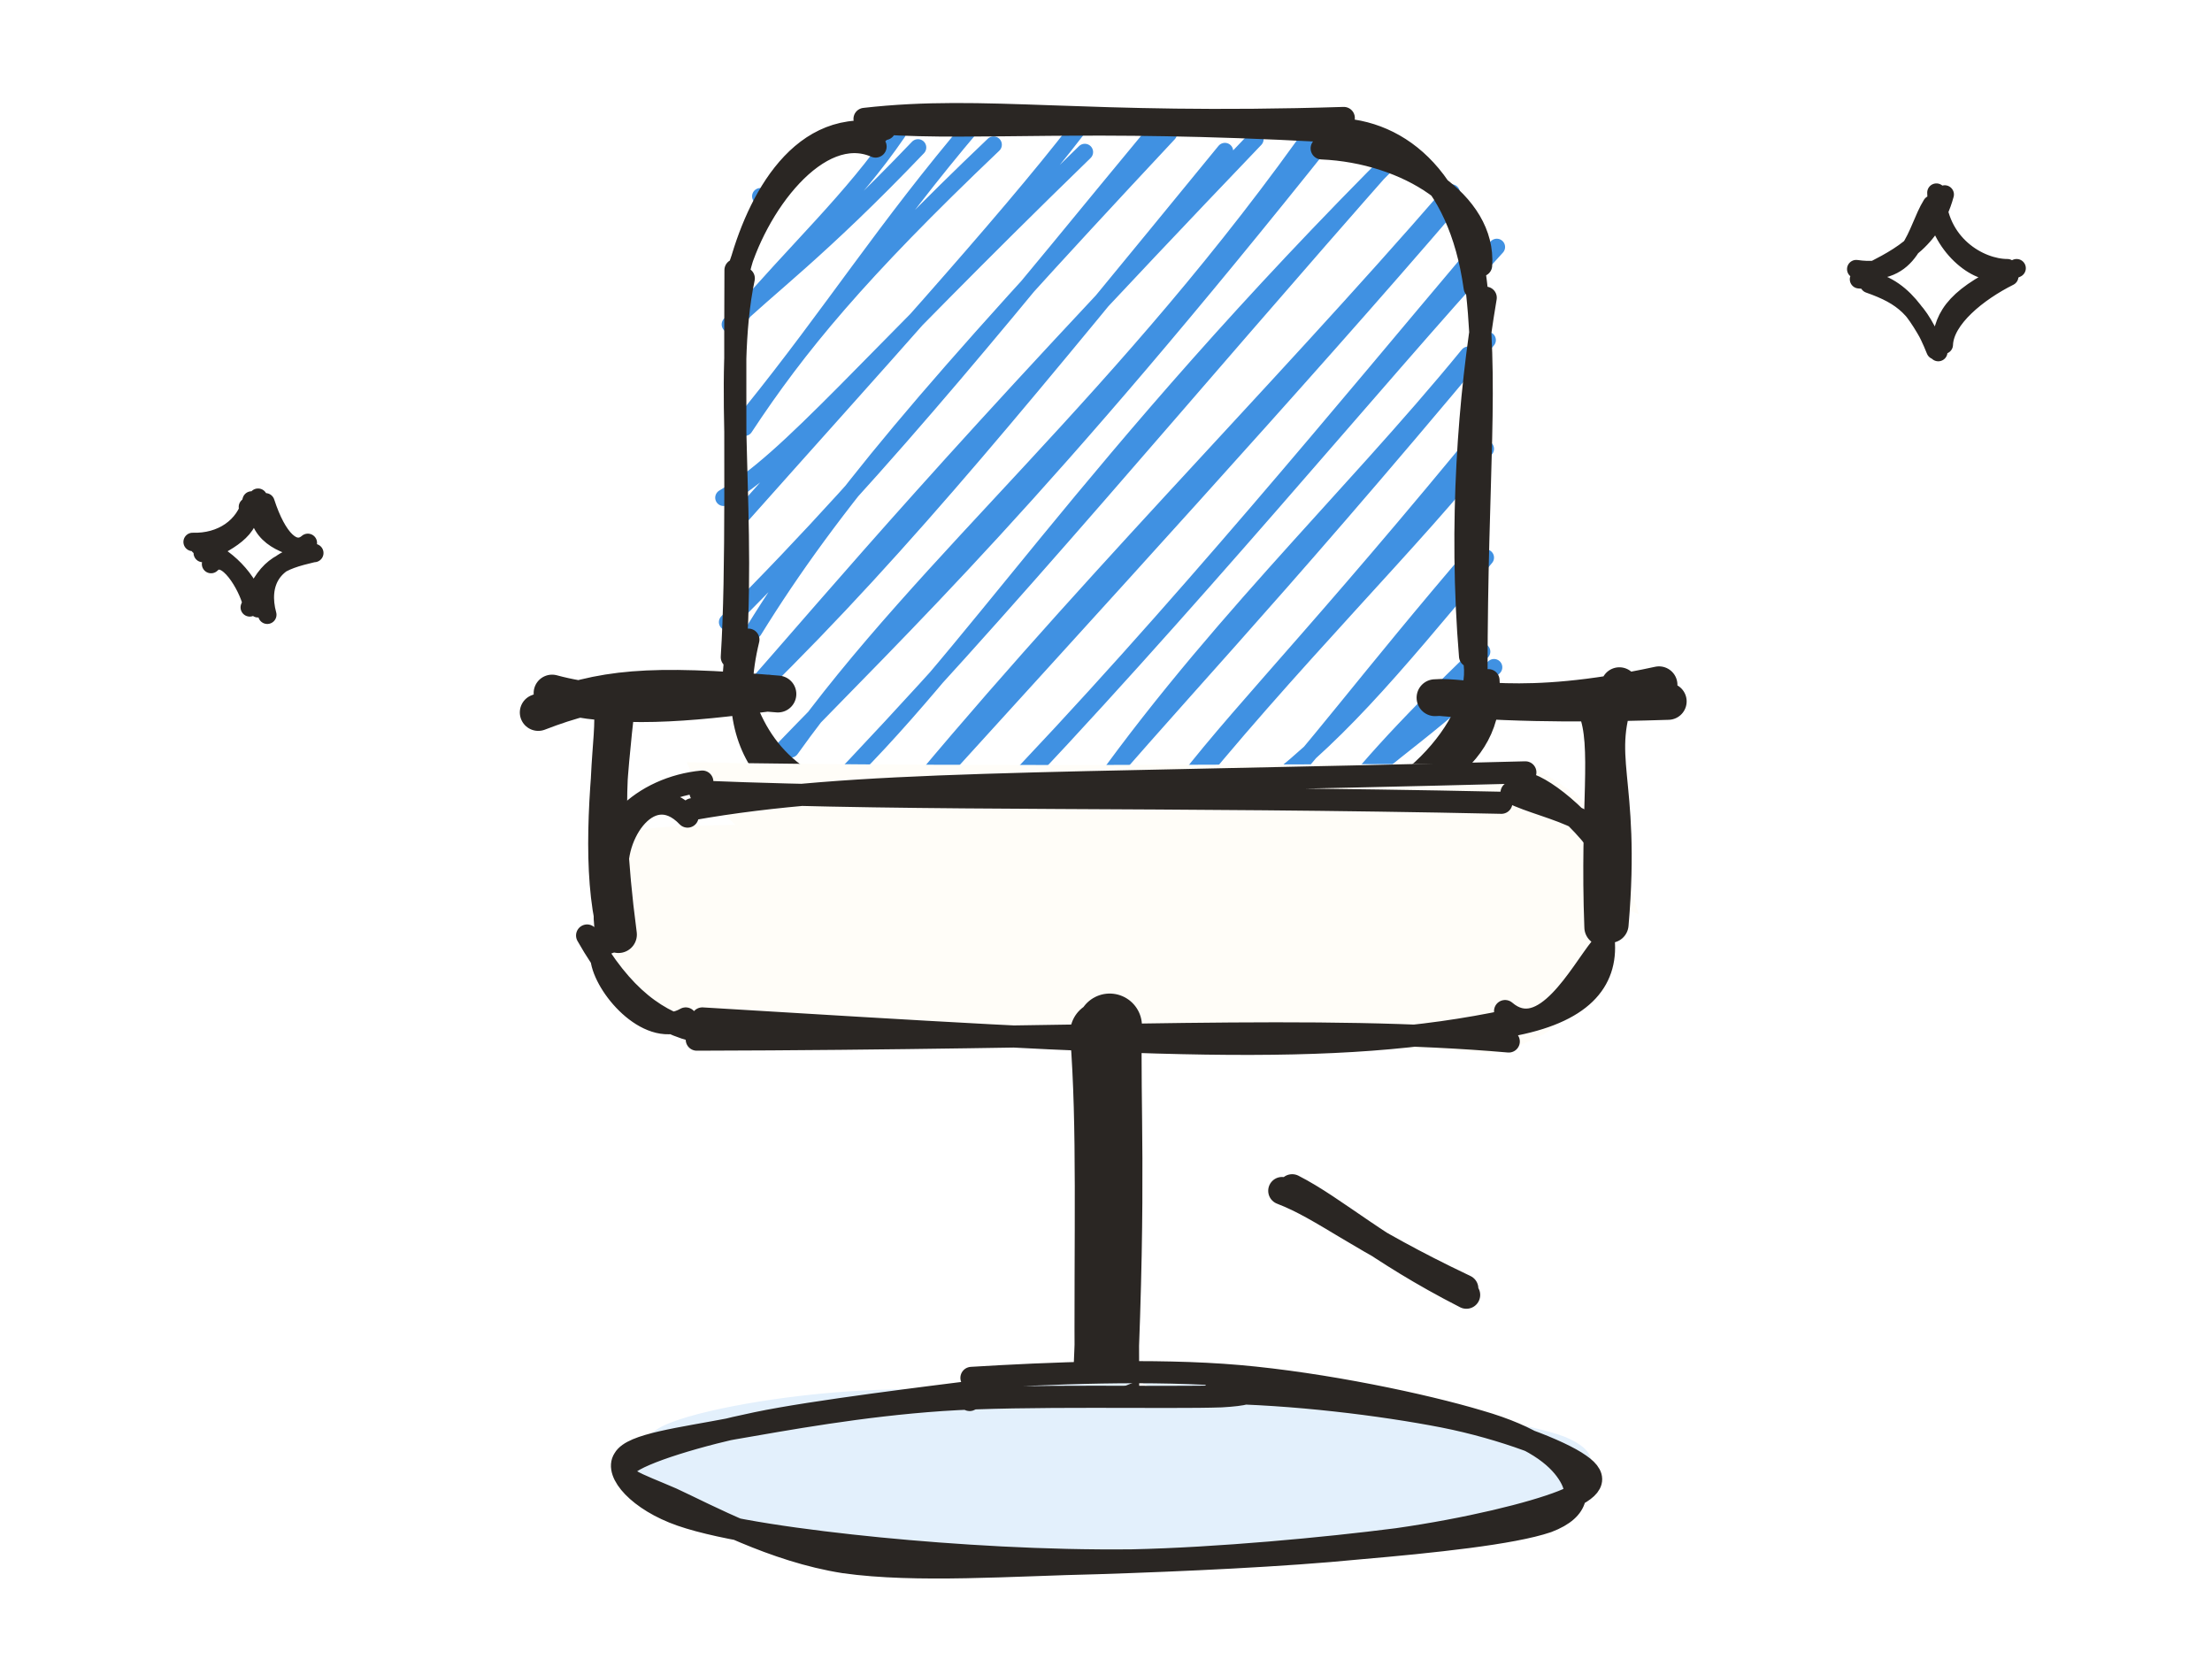
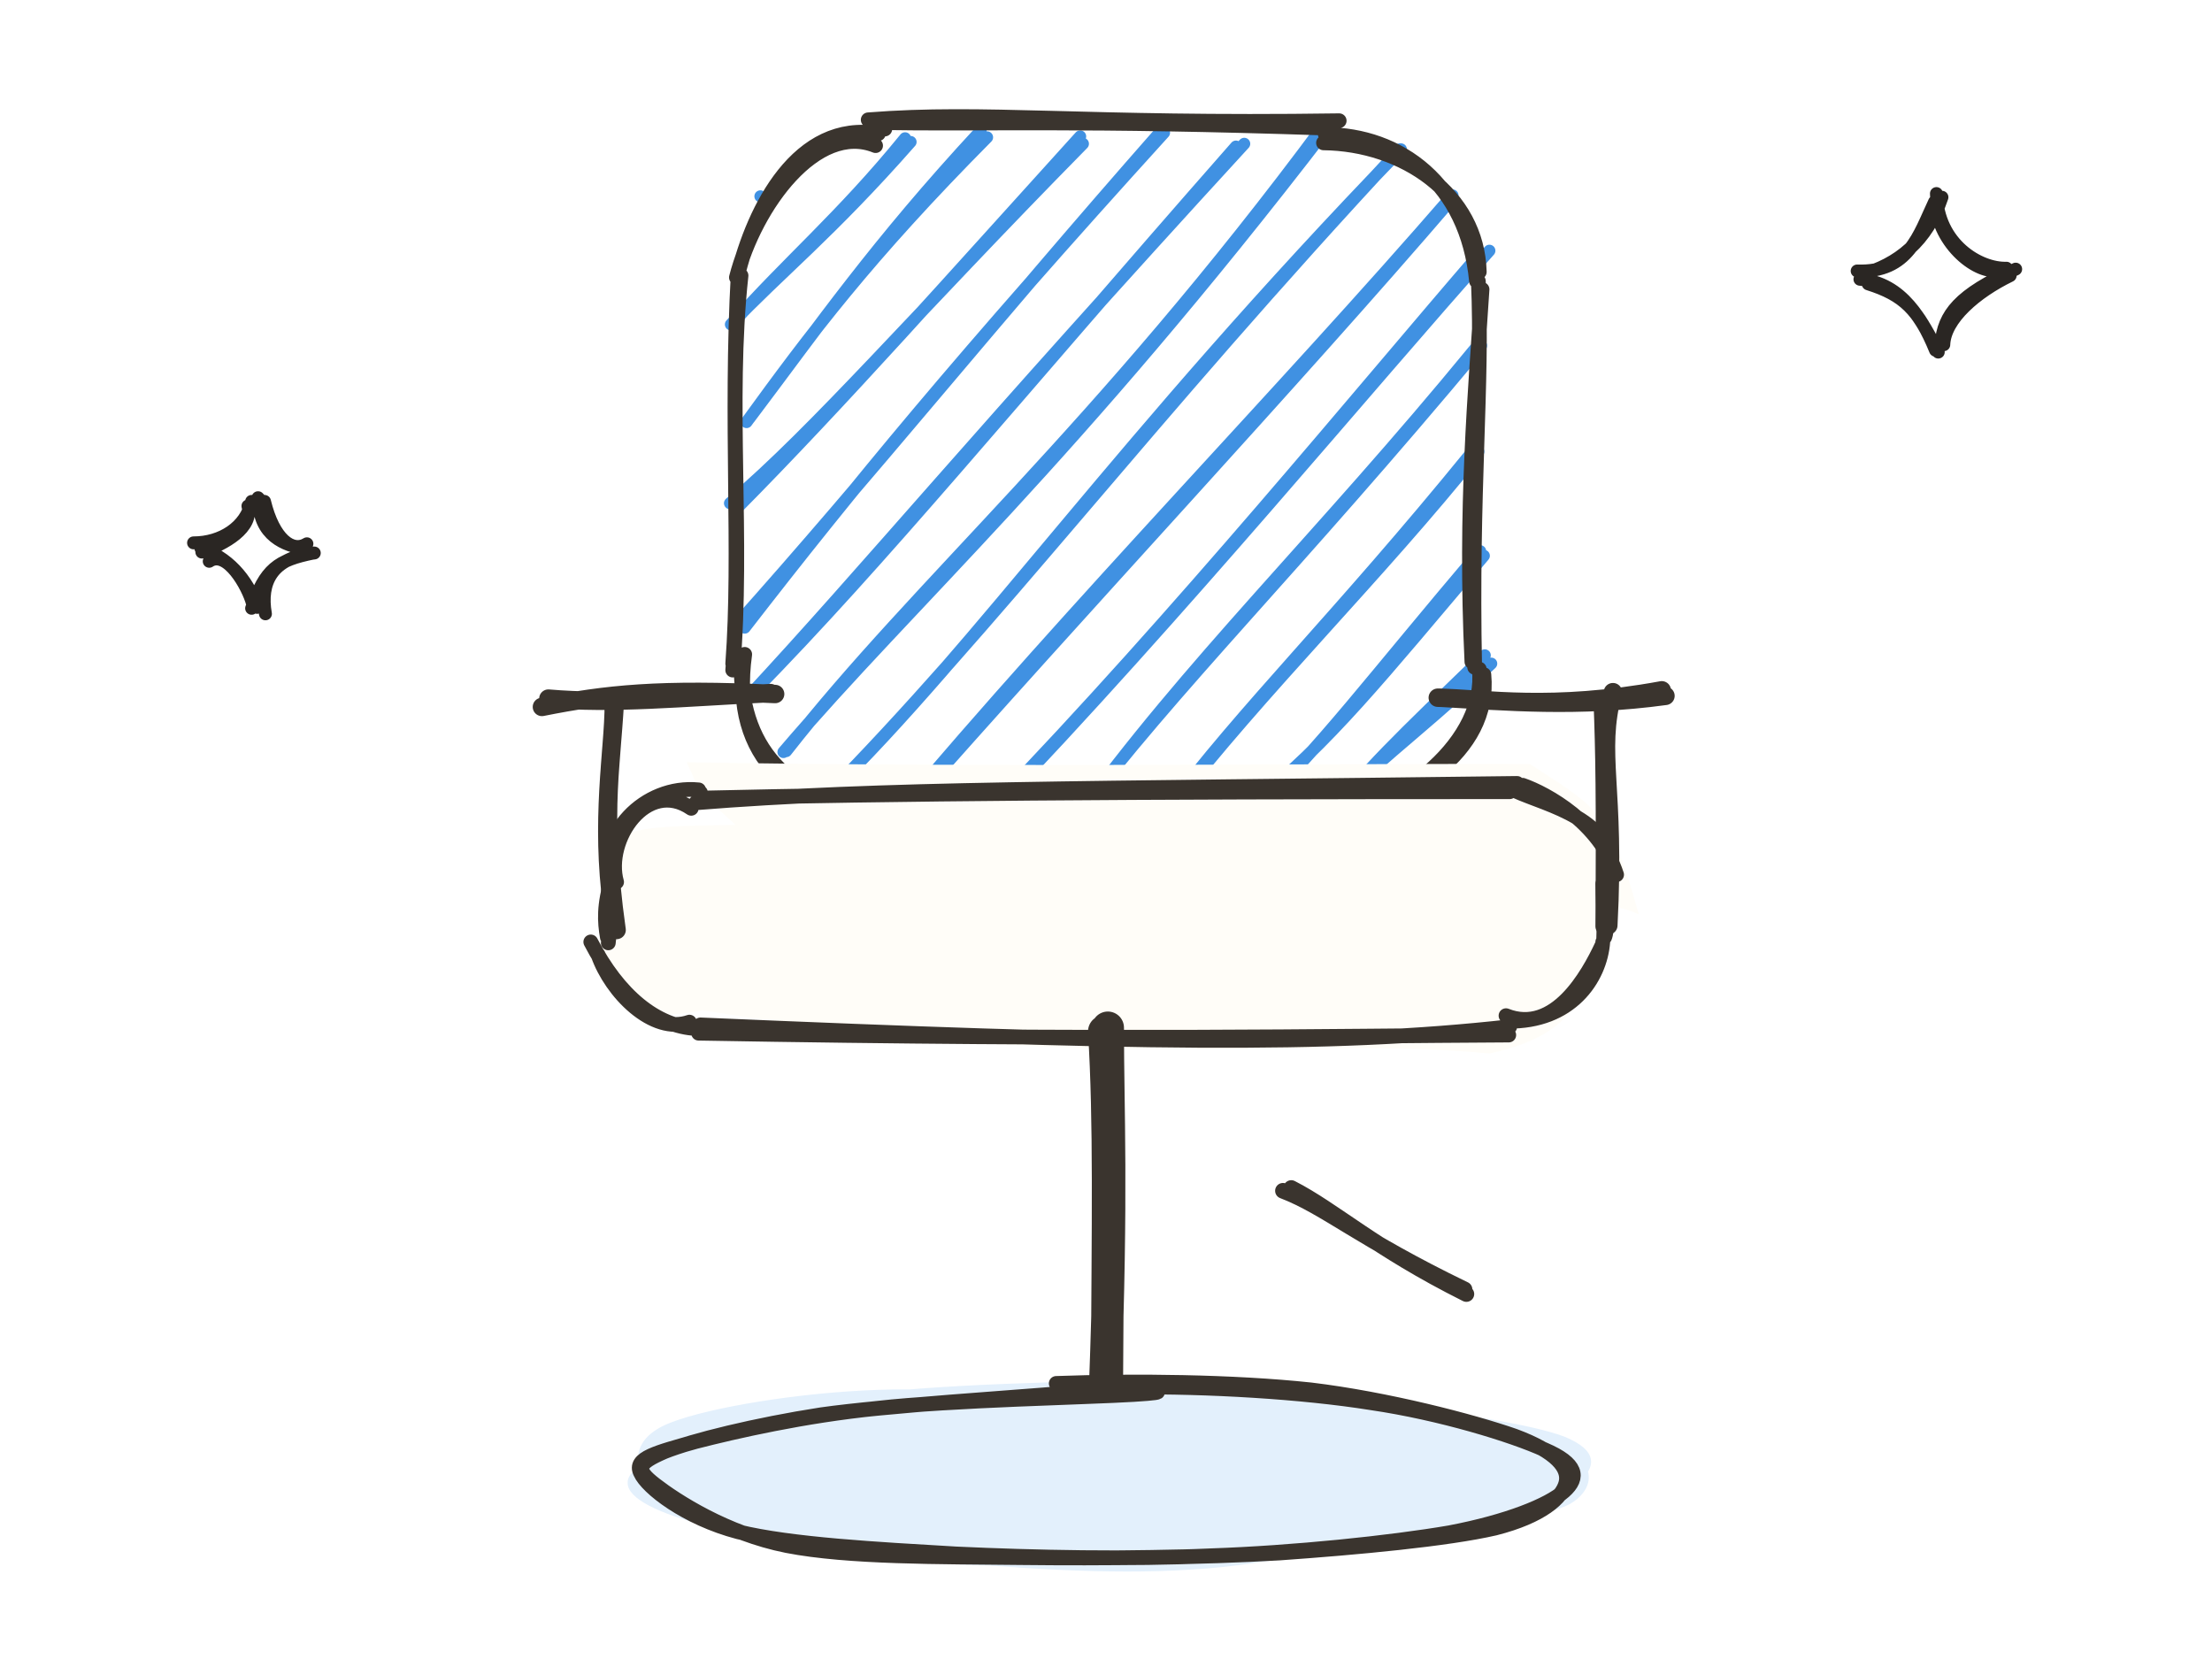
<svg xmlns="http://www.w3.org/2000/svg" viewBox="0 0 240 180" fill="none" stroke-linecap="round" stroke-linejoin="round">
-   <path d="M82.5 21.3 C82.5 21.3, 82.5 21.3, 82.5 21.3 M82.5 21.3 C82.5 21.3, 82.5 21.3, 82.5 21.3 M79.2 35.2 C83.3 31.2, 88.9 27.2, 99.6 16 M79.5 35.2 C86.6 26.9, 92.4 21.7, 97.4 14.4 M81.5 44.8 C90.3 33.9, 96 24.8, 105.7 13.4 M80.8 46.4 C86.6 37.6, 93.2 29.6, 107.8 15.7 M78.5 54 C85.7 49.8, 93.5 40, 117.7 16.5 M80.6 55.8 C94.2 40.5, 109 24.3, 117 13.9 M81.8 68.4 C90.2 54.8, 100.8 42.3, 126.8 14.5 M78.9 67.5 C96.5 50, 111.3 31.2, 125.5 14.1 M82.3 74.6 C98.3 58.9, 112 41.9, 132.9 16.4 M80.3 76.4 C92 63.1, 102.7 50.1, 136.2 15.1 M85.8 81.3 C100.5 60.7, 122.1 43.4, 143.4 13 M84.5 81.8 C98.2 67.6, 113 53.7, 144.3 14.4 M89.8 86.2 C104.8 72.2, 117.9 50.3, 152.1 16.2 M89.1 86.9 C109.3 65.9, 128.2 42.9, 151.8 16.2 M96.4 89.3 C116.5 64.7, 138 43.4, 157.5 20.9 M98 88.4 C118.9 65.4, 140.8 41.5, 157.7 21.8 M107.2 88.6 C128.6 66.3, 149.4 41, 162.4 26.8 M107.9 87.2 C127.3 67.1, 147.1 42.9, 159.7 28 M116.9 89 C130.3 69.3, 146.4 54.3, 159.3 38.5 M116.1 89.2 C126.3 76.9, 136.9 66.3, 161.4 36.9 M126.2 88.2 C132.4 79.4, 140.2 72, 158.8 49.5 M127.4 87.5 C139.3 72.5, 154.6 57.4, 161.2 48.7 M135.8 86.8 C144.8 80.2, 150.5 73.3, 161.2 60.5 M136.5 88 C142.3 82, 148.2 73.8, 160.4 59.6 M145 88 C148.4 82.8, 153.1 81, 162.1 72.4 M143.9 89.1 C147.7 84.1, 151.4 79.8, 160.8 70.7" stroke="#4091e2" stroke-width="1.8" />
-   <path d="M93.8 12.9 C107 11.4, 117.3 13.7, 145.8 12.8 M95.6 13.4 C106.6 14.1, 117.4 12.8, 143.5 14.2 M144 14 C151.4 13.7, 158.3 19, 160 31.2 M143.4 16.1 C152.7 16.5, 161.2 22, 160.7 28.8 M161.2 32.3 C159.4 42.9, 158.3 56.8, 159.5 71.2 M160 29.6 C161.6 41.4, 160.2 51.2, 160.2 73 M160 72 C160.8 78.8, 151.9 88.5, 142 89.3 M161.5 73.8 C162.3 83.3, 153 86.1, 145.2 89.8 M141.8 88.7 C130.8 87.9, 112.8 89.2, 96.3 89 M142.9 86.9 C125.2 88.6, 105.5 88.3, 94.9 87 M96 88 C85.4 85.7, 81.9 80.9, 80 73.9 M97.1 90.1 C86.7 88.8, 77.8 83.4, 81.2 69.4 M79.6 73.4 C81.1 56.5, 78.4 41.1, 80.7 30.2 M79.4 71.3 C80 61.8, 79.7 48.5, 79.8 29.3 M80 30 C81.8 22.6, 86.4 13, 95.3 14.4 M79.9 30.1 C81.9 22.3, 88.8 13.2, 95 15.9 M96 14 C96 14, 96 14, 96 14 M96 14 C96 14, 96 14, 96 14" stroke="#2a2623" stroke-width="2.4" />
+   <path d="M82.5 21.3 C82.5 21.3, 82.5 21.3, 82.5 21.3 M82.5 21.3 C82.5 21.3, 82.5 21.3, 82.5 21.3 M79.3 35.2 C84.5 29.7, 90.1 25.3, 98.8 15.4 M79.4 35.2 C85.4 28.4, 91.2 23.6, 98.2 15 M81.3 45.4 C89 35.2, 95 26.5, 106.4 14.2 M81 45.8 C87.9 36.3, 94.2 27.9, 107.1 14.9 M79.2 54.6 C88.7 46.5, 98.9 34.5, 117.5 15.6 M79.9 55.2 C91.2 43.8, 103.6 29.8, 117.2 14.8 M80.8 68.1 C92.4 53.1, 104.5 38.4, 126.3 14.4 M79.9 67.8 C94.3 51.7, 107.6 35.1, 126 14.2 M81.6 75.2 C96.1 60.4, 108.7 44.8, 134.1 15.9 M81 75.8 C94.2 61.6, 106 47.2, 135 15.6 M85.3 81.5 C99.7 63.1, 118.9 47, 143.7 13.5 M85 81.6 C99 65.2, 116.2 50.1, 144 13.9 M89.6 86.4 C106.4 70, 121.5 47.7, 152 16.2 M89.3 86.7 C107.7 68.1, 124.6 45.5, 151.9 16.2 M96.9 89 C117.2 64.9, 138.8 42.9, 157.6 21.2 M97.5 88.7 C118.2 65.2, 140 42, 157.6 21.5 M107.4 88.2 C128.2 66.5, 148.7 41.6, 161.6 27.2 M107.7 87.6 C127.7 66.9, 147.8 42.3, 160.5 27.6 M116.6 89.1 C128.9 72, 143.1 58.5, 160 37.9 M116.4 89.1 C127.7 74.2, 140.2 62.1, 160.7 37.5 M126.6 88 C134.8 77, 145.2 66.9, 159.6 49.2 M127 87.7 C136.9 74.9, 149.6 62.5, 160.4 49 M136 87.1 C144.1 80.7, 149.9 73.4, 161 60.3 M136.3 87.7 C143 81.5, 148.8 73.7, 160.6 59.8 M144.7 88.3 C148.2 83.1, 152.7 80.7, 161.8 72 M144.2 88.8 C147.9 83.8, 151.8 80.1, 161.1 71.1" stroke="#4091e2" stroke-width="1.3" />
+   <path d="M94.2 13 C106.9 12, 117.3 13.5, 145.3 13.1 M95.2 13.3 C106.7 13.5, 117.4 13, 144 13.9 M143.8 14.6 C151.8 14.6, 159.2 19.9, 160.2 30.5 M143.6 15.5 C152.3 15.6, 160.3 21.1, 160.5 29.5 M160.8 31.4 C160.1 42.4, 158.9 55, 159.7 71.8 M160.4 30.5 C160.9 41.9, 159.6 53, 160 72.4 M160.5 72.6 C161.3 80.3, 152.3 87.7, 143 89.5 M161 73.2 C161.8 81.8, 152.6 86.9, 144.2 89.6 M142.2 88.1 C128.8 88.1, 110.2 88.9, 95.8 88.3 M142.5 87.5 C127.2 88.4, 108.1 88.6, 95.4 87.7 M96.4 88.7 C85.9 86.8, 80.5 81.8, 80.4 72.3 M96.7 89.4 C86.2 87.7, 79.2 82.5, 80.8 71 M79.5 72.7 C80.7 58.4, 78.9 43.7, 80.4 29.9 M79.5 72 C80.4 59.9, 79.2 45.9, 80.1 29.6 M80 30 C81.8 22.6, 86.6 13, 95.3 14.5 M79.9 30.1 C81.9 22.3, 88.6 13.2, 95 15.8 M96 14 C96 14, 96 14, 96 14 M96 14 C96 14, 96 14, 96 14" stroke="#3a342e" stroke-width="1.6" />
  <path d="M74.5 82.7 C107.2 83.3, 147.8 82.8, 166 82.9 C173 87.5, 174.7 87.8, 177.8 99.2 C173.9 97.4, 173.3 99.2, 173.6 101.8 C171.5 105.3, 173.4 111.8, 161.6 114.3 C140.4 112.3, 118.7 116.7, 76.2 109.6 C68.5 111.4, 65.8 107.3, 64 104.2 C66.2 99.7, 65.7 99.5, 66.9 94.9 C65.4 89.6, 68.8 89.7, 79.8 89.5 C76 86, 76 86, 76 86" stroke="none" fill="#fffdf8" />
-   <path d="M75.1 87.8 C92.6 84.7, 112 85.2, 165.5 83.8 M76.2 85.9 C100.5 86.9, 125.9 86.3, 162.9 87.1 M164 86 C168 88, 176.1 88.7, 174.6 94.9 M165.6 85 C167.7 85.5, 172.8 89.5, 175.6 94.9 M174.2 96.3 C174.6 98.6, 174.4 101.2, 174.1 101.7 M173.9 95.9 C173.8 97.2, 174.1 99, 174 101.8 M174 102 C174.4 106.5, 171.6 109.9, 163.7 111.3 M173.7 102.8 C171.5 105.5, 167.5 113.3, 163.3 109.7 M163.8 110.7 C144.6 114.8, 124.2 113.4, 76.2 110.5 M163.7 113 C143.1 111.2, 119.7 112.7, 75.6 112.8 M76 112 C71.4 111, 67.5 108.2, 63.7 101.5 M74.4 110.5 C70.6 112.7, 65.9 107.4, 65.3 104.3 M65.9 101.7 C65.5 100, 65.4 98.2, 66.4 95.3 M66 102.3 C66.4 99.9, 66.3 98.4, 66.3 95.9 M66 96 C64.3 90.3, 69.8 85.4, 76.2 84.8 M67.2 95.6 C66 91.4, 70.3 84.1, 74.6 88.6 M76 86 C76 86, 76 86, 76 86 M76 86 C76 86, 76 86, 76 86" stroke="#2a2623" stroke-width="2.4" />
-   <path d="M66.4 76.1 C66.9 81.2, 64.9 84.7, 67.1 101.4 M66.9 76.4 C66 84.3, 65.2 93.2, 66.5 99.7 M175.7 74.4 C172.5 82.5, 176.1 84.1, 174.7 100.3 M173.2 76.9 C174.8 80.9, 173.4 87.5, 173.9 100.6 M58.4 77.3 C65.4 74.6, 70.3 74.1, 84.4 75.3 M59.9 75.2 C66.9 77.1, 74.8 76.3, 83.3 75.2 M155.7 75.7 C158.9 75.4, 164.8 77.6, 180 74.3 M156.5 75.7 C165.6 76.5, 174.7 76.3, 181 76.1" stroke="#2a2623" stroke-width="4" />
-   <path d="M120.4 111.3 C120.2 120, 120.9 127.9, 119.9 150.6 M119.6 112.1 C120.4 122.5, 120 133.2, 120.1 150.3" stroke="#2a2623" stroke-width="7" />
+   <path d="M75.5 87.1 C95.4 85.5, 116.9 85.6, 164.6 85 M75.8 86.6 C97.7 86.1, 121 85.9, 163.8 85.9 M164.4 85.8 C167.9 87.4, 175.3 88.9, 174.8 94.9 M165.2 85.2 C167.8 86.1, 173.6 89.3, 175.4 94.9 M174.2 96.3 C174.5 98.5, 174.4 101, 174.1 101.7 M173.9 95.9 C173.9 97.3, 174.1 99.2, 174 101.8 M173.9 102.2 C173.6 106.2, 170.4 110.9, 163.6 110.8 M173.8 102.6 C172.3 105.8, 168.7 112.3, 163.4 110.2 M163.8 111.4 C144.1 113.6, 122.7 113.2, 76 111.2 M163.7 112.3 C143.6 112.4, 121.2 112.9, 75.8 112.1 M75.6 111.6 C71.2 111.4, 67.1 108, 64.1 102.2 M74.8 110.9 C70.8 112.3, 66.3 107.6, 64.9 103.6 M65.9 101.7 C65.6 100, 65.5 98.2, 66.4 95.3 M66 102.3 C66.3 99.9, 66.2 98.4, 66.3 95.9 M66.3 95.9 C64.7 90.6, 69.9 85.1, 75.8 85.7 M66.9 95.7 C65.6 91.1, 70.2 84.4, 75 87.7 M76 86 C76 86, 76 86, 76 86 M76 86 C76 86, 76 86, 76 86" stroke="#3a342e" stroke-width="1.6" />
+   <path d="M66.6 76.2 C66.6 82.2, 65 87.4, 66.9 100.9 M66.7 76.3 C66.3 83.3, 65.1 90.5, 66.7 100.2 M175 75.1 C173.2 82, 175.3 85.1, 174.5 100.4 M173.9 76.2 C174.1 81.4, 174.2 86.5, 174.1 100.5 M58.8 76.7 C65.8 75.3, 71.6 74.7, 84.1 75.3 M59.5 75.8 C66.5 76.4, 73.5 75.7, 83.6 75.2 M156 75.7 C161.2 75.8, 168.3 77.1, 180.3 74.9 M156.2 75.7 C163.3 76.1, 171.2 76.8, 180.7 75.5" stroke="#3a342e" stroke-width="2" />
+   <path d="M120.2 111.5 C120.2 120.6, 120.7 129.1, 119.9 150.5 M119.8 111.9 C120.4 121.9, 120.2 132, 120.1 150.4" stroke="#3a342e" stroke-width="3.5" />
  <path d="M125.1 150.1 C134.2 150.1, 145.4 151.3, 152.9 152.5 C160.5 153.7, 167.5 155.7, 170.4 157.5 C173.3 159.2, 172.8 161.8, 170.3 163.2 C167.7 164.6, 161.8 164.8, 154.9 166 C148.1 167.2, 138.3 169.8, 129.2 170.3 C120.2 170.9, 109.5 170.1, 100.8 169.3 C92 168.5, 82.3 167, 76.8 165.6 C71.4 164.2, 68.1 162.6, 68.1 160.9 C68 159.3, 71.7 157.3, 76.4 155.6 C81.1 154, 87.1 152, 96.1 151 C105 150, 123.7 149.7, 130.1 149.7 C136.5 149.6, 134.2 150.4, 134.2 150.6 M121.5 150.6 C130.1 150.6, 141.2 151.4, 149.2 152.3 C157.3 153.2, 166.2 154.5, 169.8 155.9 C173.4 157.4, 173.3 159.2, 171 161.1 C168.7 162.9, 162.8 165.7, 156.1 167 C149.5 168.4, 140.5 168.8, 131.3 169.2 C122.2 169.7, 110.2 170.2, 101.2 169.6 C92.2 169, 82.8 167.3, 77.5 165.7 C72.2 164.2, 70.4 162.4, 69.6 160.5 C68.9 158.6, 68.6 155.9, 72.9 154.3 C77.1 152.7, 86.6 151.1, 95.2 150.8 C103.8 150.4, 119.7 152.3, 124.4 152.2 C129.1 152, 123.7 150.1, 123.5 149.8" stroke="none" fill="#e3f0fc" />
-   <path d="M131.7 151.1 C140.3 151.2, 149.9 152.4, 156.6 153.7 C163.2 155, 169.3 157.4, 171.4 158.9 C173.6 160.4, 172.8 161.6, 169.5 162.9 C166.2 164.2, 159.3 165.9, 151.6 167 C143.8 168, 132.1 169.1, 122.8 169.3 C113.4 169.4, 103.6 168.8, 95.4 168 C87.3 167.2, 78.5 166, 73.9 164.4 C69.3 162.8, 66.7 159.8, 67.7 158.3 C68.6 156.7, 73.8 156.1, 79.5 155 C85.3 154, 93.4 152.5, 102.2 151.9 C111 151.3, 127.1 151.7, 132.5 151.5 C137.9 151.2, 134.8 150.3, 134.6 150.4 M105.4 149.5 C113.6 149, 125.2 148.5, 134.4 149.3 C143.6 150.1, 154.5 152.4, 160.5 154.2 C166.4 155.9, 168.9 158, 170.1 159.8 C171.3 161.6, 171.6 163.7, 167.9 165.1 C164.1 166.4, 155.5 167.3, 147.4 168 C139.3 168.8, 128.4 169.3, 119.1 169.6 C109.9 169.8, 99.4 170.6, 91.6 169.5 C83.9 168.3, 76.8 164.4, 72.9 162.6 C69 160.9, 66.6 160.3, 68.1 158.9 C69.6 157.6, 75.8 155.7, 82.1 154.4 C88.3 153.1, 101.6 151.5, 105.5 151 C109.3 150.6, 105 151.9, 105.2 151.9" stroke="#2a2623" stroke-width="2.4" />
-   <path d="M139.1 129.2 C143.8 131, 147.3 134.3, 158.9 139.8 M140.2 128.9 C144.9 131.3, 149.3 135.5, 159.1 140.5" stroke="#2a2623" stroke-width="3" />
-   <path d="M210 22 C210.3 26.6, 214.7 30, 216.8 29.3 M210.1 20.9 C210.2 26.5, 214.8 29.1, 217.8 29.1 M218 30 C214.6 31.7, 211 34.6, 210.9 37.4 M218.8 29.1 C212.3 32, 210.9 34.1, 210.6 37.3 M210 38 C208.2 33.5, 206.5 32.1, 202.8 30.8 M210.3 38.2 C208.5 34.9, 206.5 30.6, 201.7 30.3 M202 30 C205.4 28.2, 209.5 26.6, 211 21.1 M201.4 29.2 C207.6 30.1, 207.8 25.1, 209.6 22.2 M210 22 C210 22, 210 22, 210 22 M210 22 C210 22, 210 22, 210 22 M28 54 C27.6 58.2, 30.9 59, 32.8 59.6 M28.8 54.5 C30.1 58.5, 31.9 60.2, 33.4 58.9 M34 60 C30.2 60.9, 28.9 61.5, 27.1 65.9 M34.1 60 C29.4 60.4, 28.1 63.4, 29 66.7 M28 66 C26.8 62.6, 24.6 60.5, 21.6 59.2 M27.3 65.4 C26.9 63.7, 24.6 59.5, 22.9 61.2 M22 60 C24.4 59, 27.6 57.3, 26.9 55 M20.9 58.8 C24 58.9, 26.6 57.2, 27.3 54.3 M28 54 C28 54, 28 54, 28 54 M28 54 C28 54, 28 54, 28 54" stroke="#2a2623" stroke-width="2" />
+   <path d="M122.5 150.5 C131 150.4, 141.3 151, 148.8 152.2 C156.3 153.3, 164.1 155.7, 167.6 157.3 C171.1 158.8, 171.4 160.3, 169.7 161.8 C168 163.3, 163.6 165.1, 157.3 166.3 C150.9 167.4, 140.3 168.5, 131.4 168.8 C122.5 169.2, 112.3 169, 103.7 168.6 C95.2 168.1, 85.8 167.6, 80.1 166.2 C74.4 164.7, 70.2 161.4, 69.5 159.8 C68.7 158.2, 71.3 157.6, 75.5 156.4 C79.8 155.3, 87.2 153.6, 95.2 152.8 C103.1 151.9, 118.2 151.6, 123 151.3 C127.9 151, 124.4 150.9, 124.3 150.9 M114.6 150.1 C122.9 149.8, 133.8 149.9, 142.2 150.8 C150.5 151.8, 159.7 154.2, 164.3 155.8 C168.9 157.5, 170.3 159.3, 169.9 160.9 C169.5 162.5, 167.3 164.5, 162.2 165.8 C157 167, 147.3 167.9, 138.8 168.5 C130.2 169, 119.7 169.1, 110.8 169 C102 168.9, 92.1 169, 85.4 167.7 C78.8 166.4, 73.3 162.8, 71.1 161.1 C68.9 159.4, 69.1 158.8, 72.1 157.5 C75.1 156.3, 82 154.6, 89.1 153.5 C96.2 152.5, 110.5 151.6, 115 151.2 C119.3 150.8, 115.4 151.3, 115.5 151.4" stroke="#3a342e" stroke-width="1.6" />
+   <path d="M139.2 129.2 C143.9 131, 147.5 134.4, 158.9 139.9 M140.1 128.9 C144.8 131.3, 149.1 135.4, 159.1 140.4" stroke="#3a342e" stroke-width="1.7" />
+   <path d="M210 21.9 C210.3 26.6, 214.7 29.9, 216.9 29.3 M210.1 21 C210.2 26.5, 214.8 29.2, 217.7 29.1 M218.1 29.9 C214.4 31.7, 211 34.6, 210.9 37.4 M218.7 29.2 C212.5 32, 210.9 34.1, 210.6 37.3 M210 38 C208.2 33.6, 206.5 32, 202.7 30.8 M210.3 38.2 C208.5 34.8, 206.5 30.7, 201.8 30.3 M201.9 29.8 C205.9 28.7, 209.1 26.2, 210.7 21.4 M201.5 29.4 C207.1 29.6, 208.2 25.5, 209.9 21.9 M210 22 C210 22, 210 22, 210 22 M210 22 C210 22, 210 22, 210 22 M28.1 54.1 C28 58.2, 31.1 59.2, 32.9 59.5 M28.7 54.4 C29.7 58.5, 31.7 60, 33.3 59 M34 60 C30.1 60.8, 28.8 61.7, 27.3 66 M34.1 60 C29.5 60.5, 28.2 63.2, 28.8 66.6 M27.9 65.9 C26.8 62.7, 24.6 60.4, 21.8 59.5 M27.4 65.5 C26.9 63.6, 24.6 59.6, 22.7 60.9 M21.9 59.9 C24.4 59, 27.5 57.3, 26.9 54.9 M21 58.9 C24 58.9, 26.7 57.2, 27.3 54.4 M28 54 C28 54, 28 54, 28 54 M28 54 C28 54, 28 54, 28 54" stroke="#2a2623" stroke-width="1.4" />
</svg>
